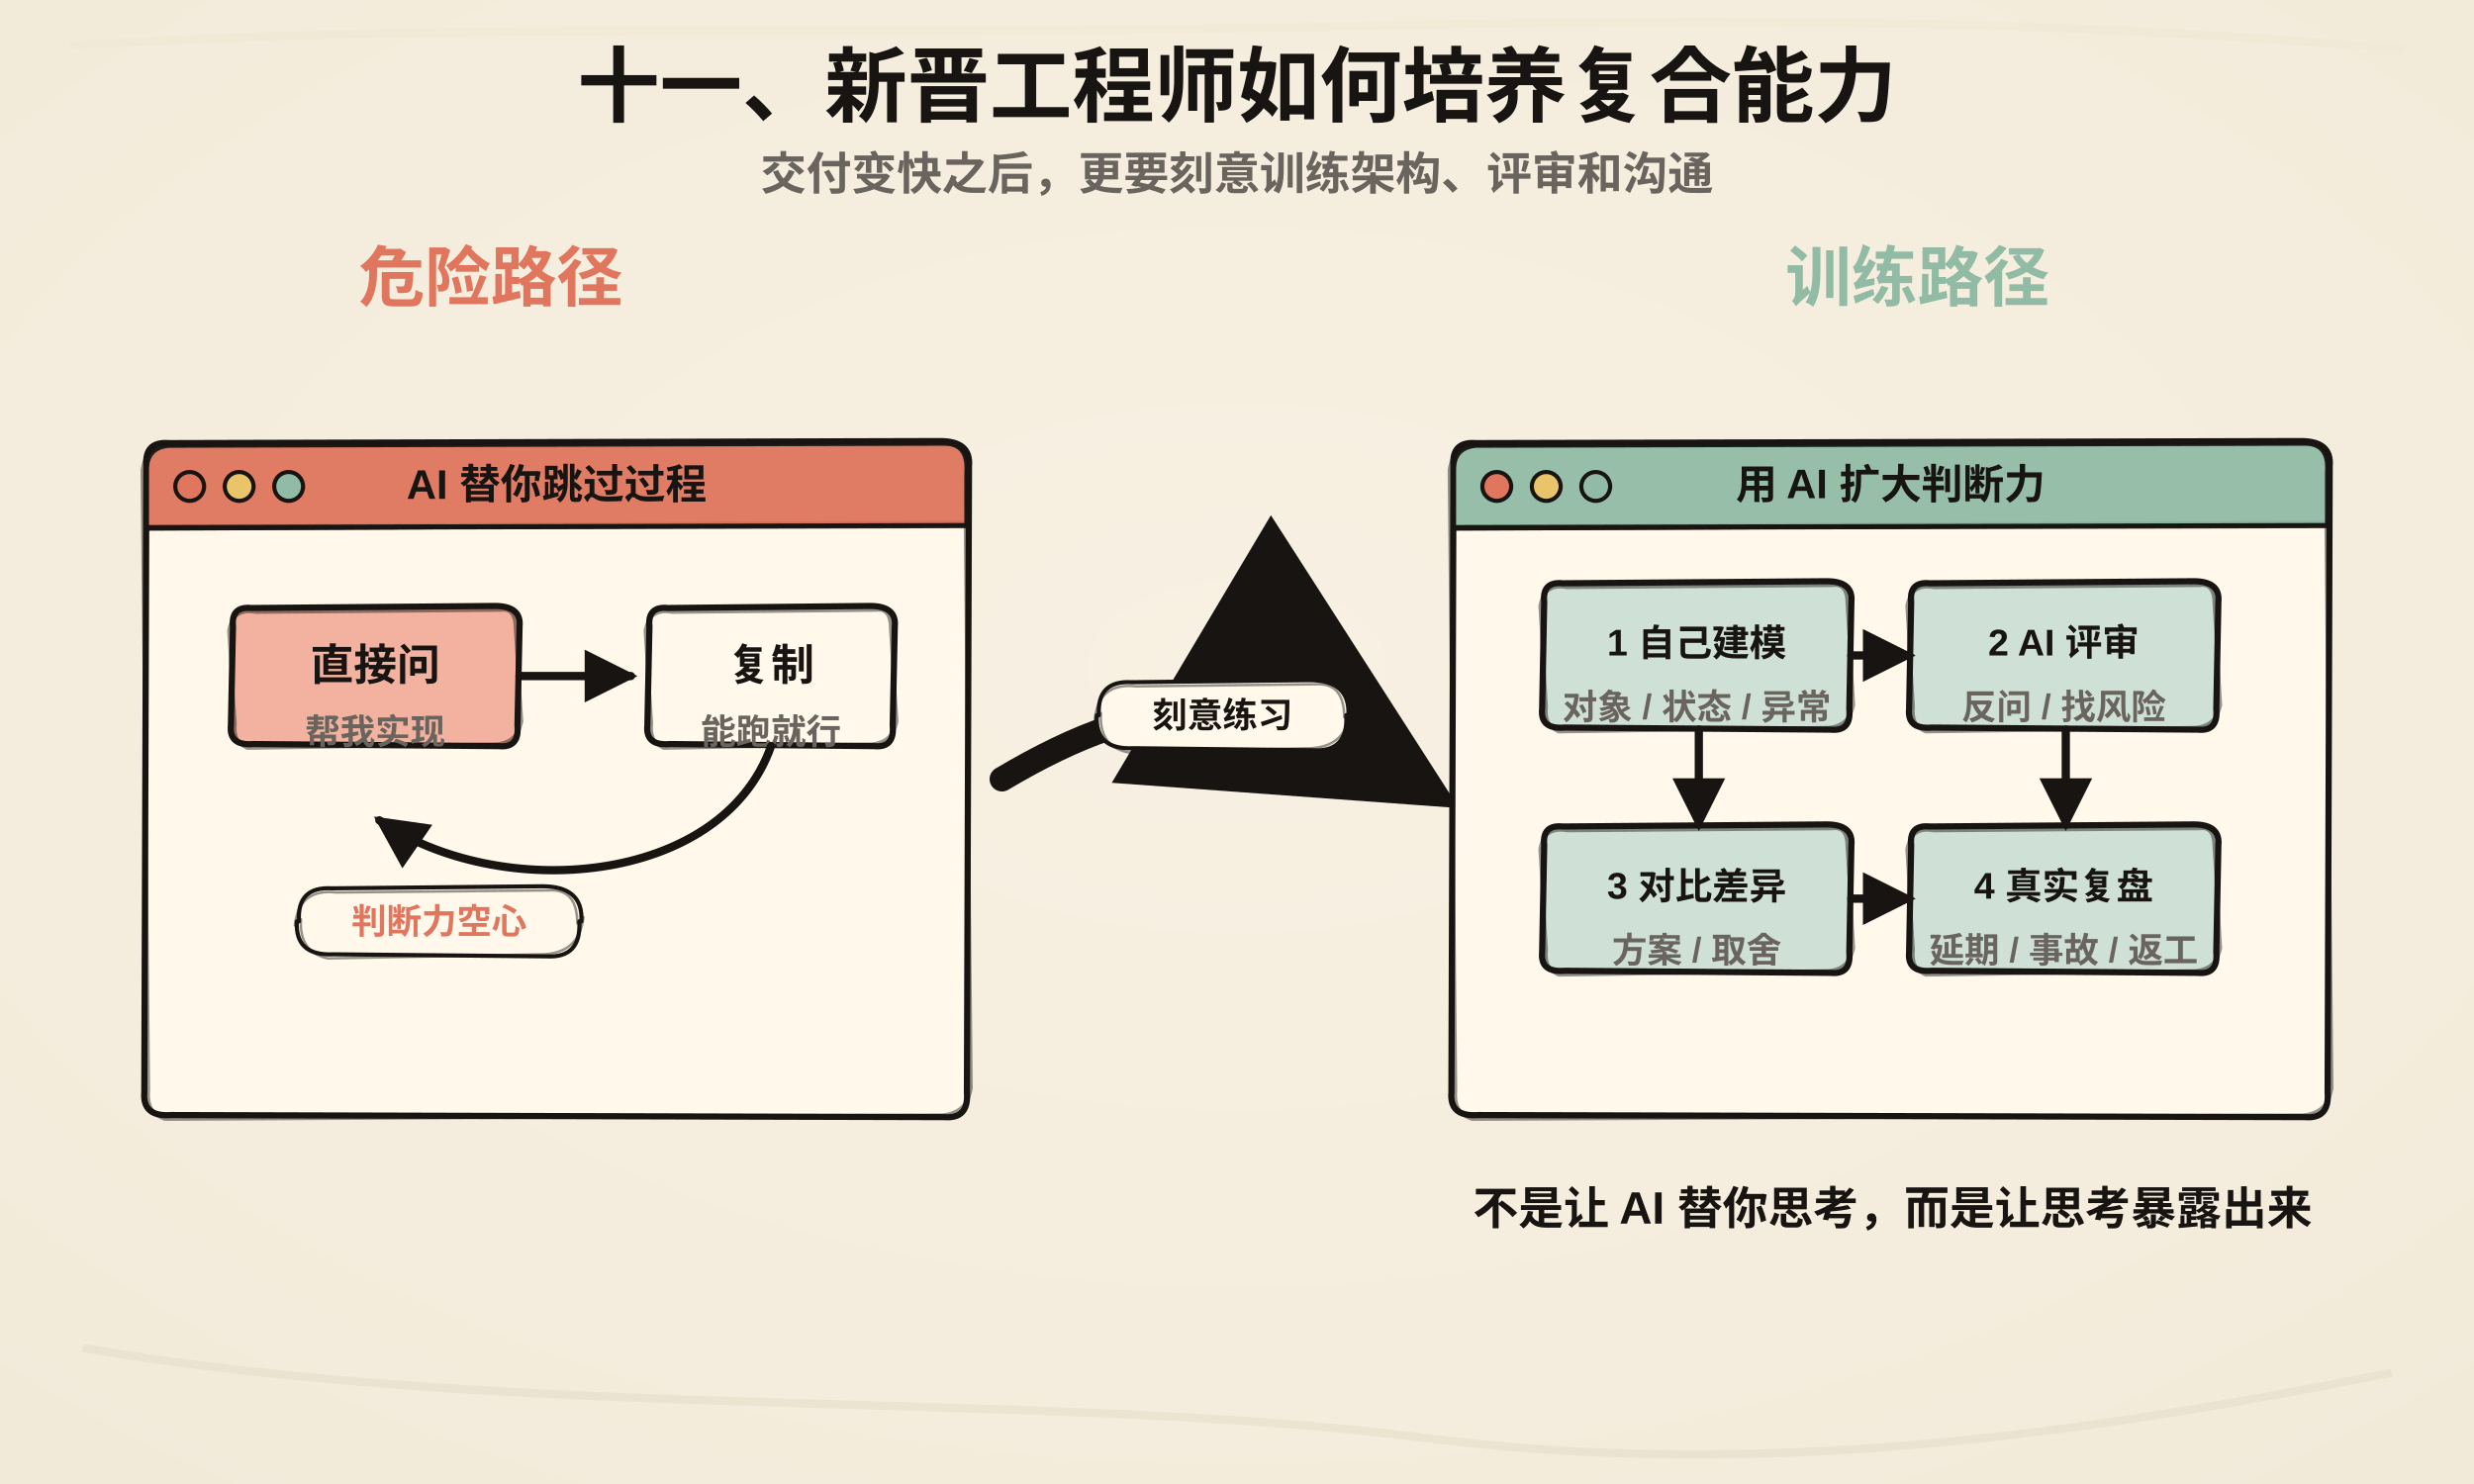
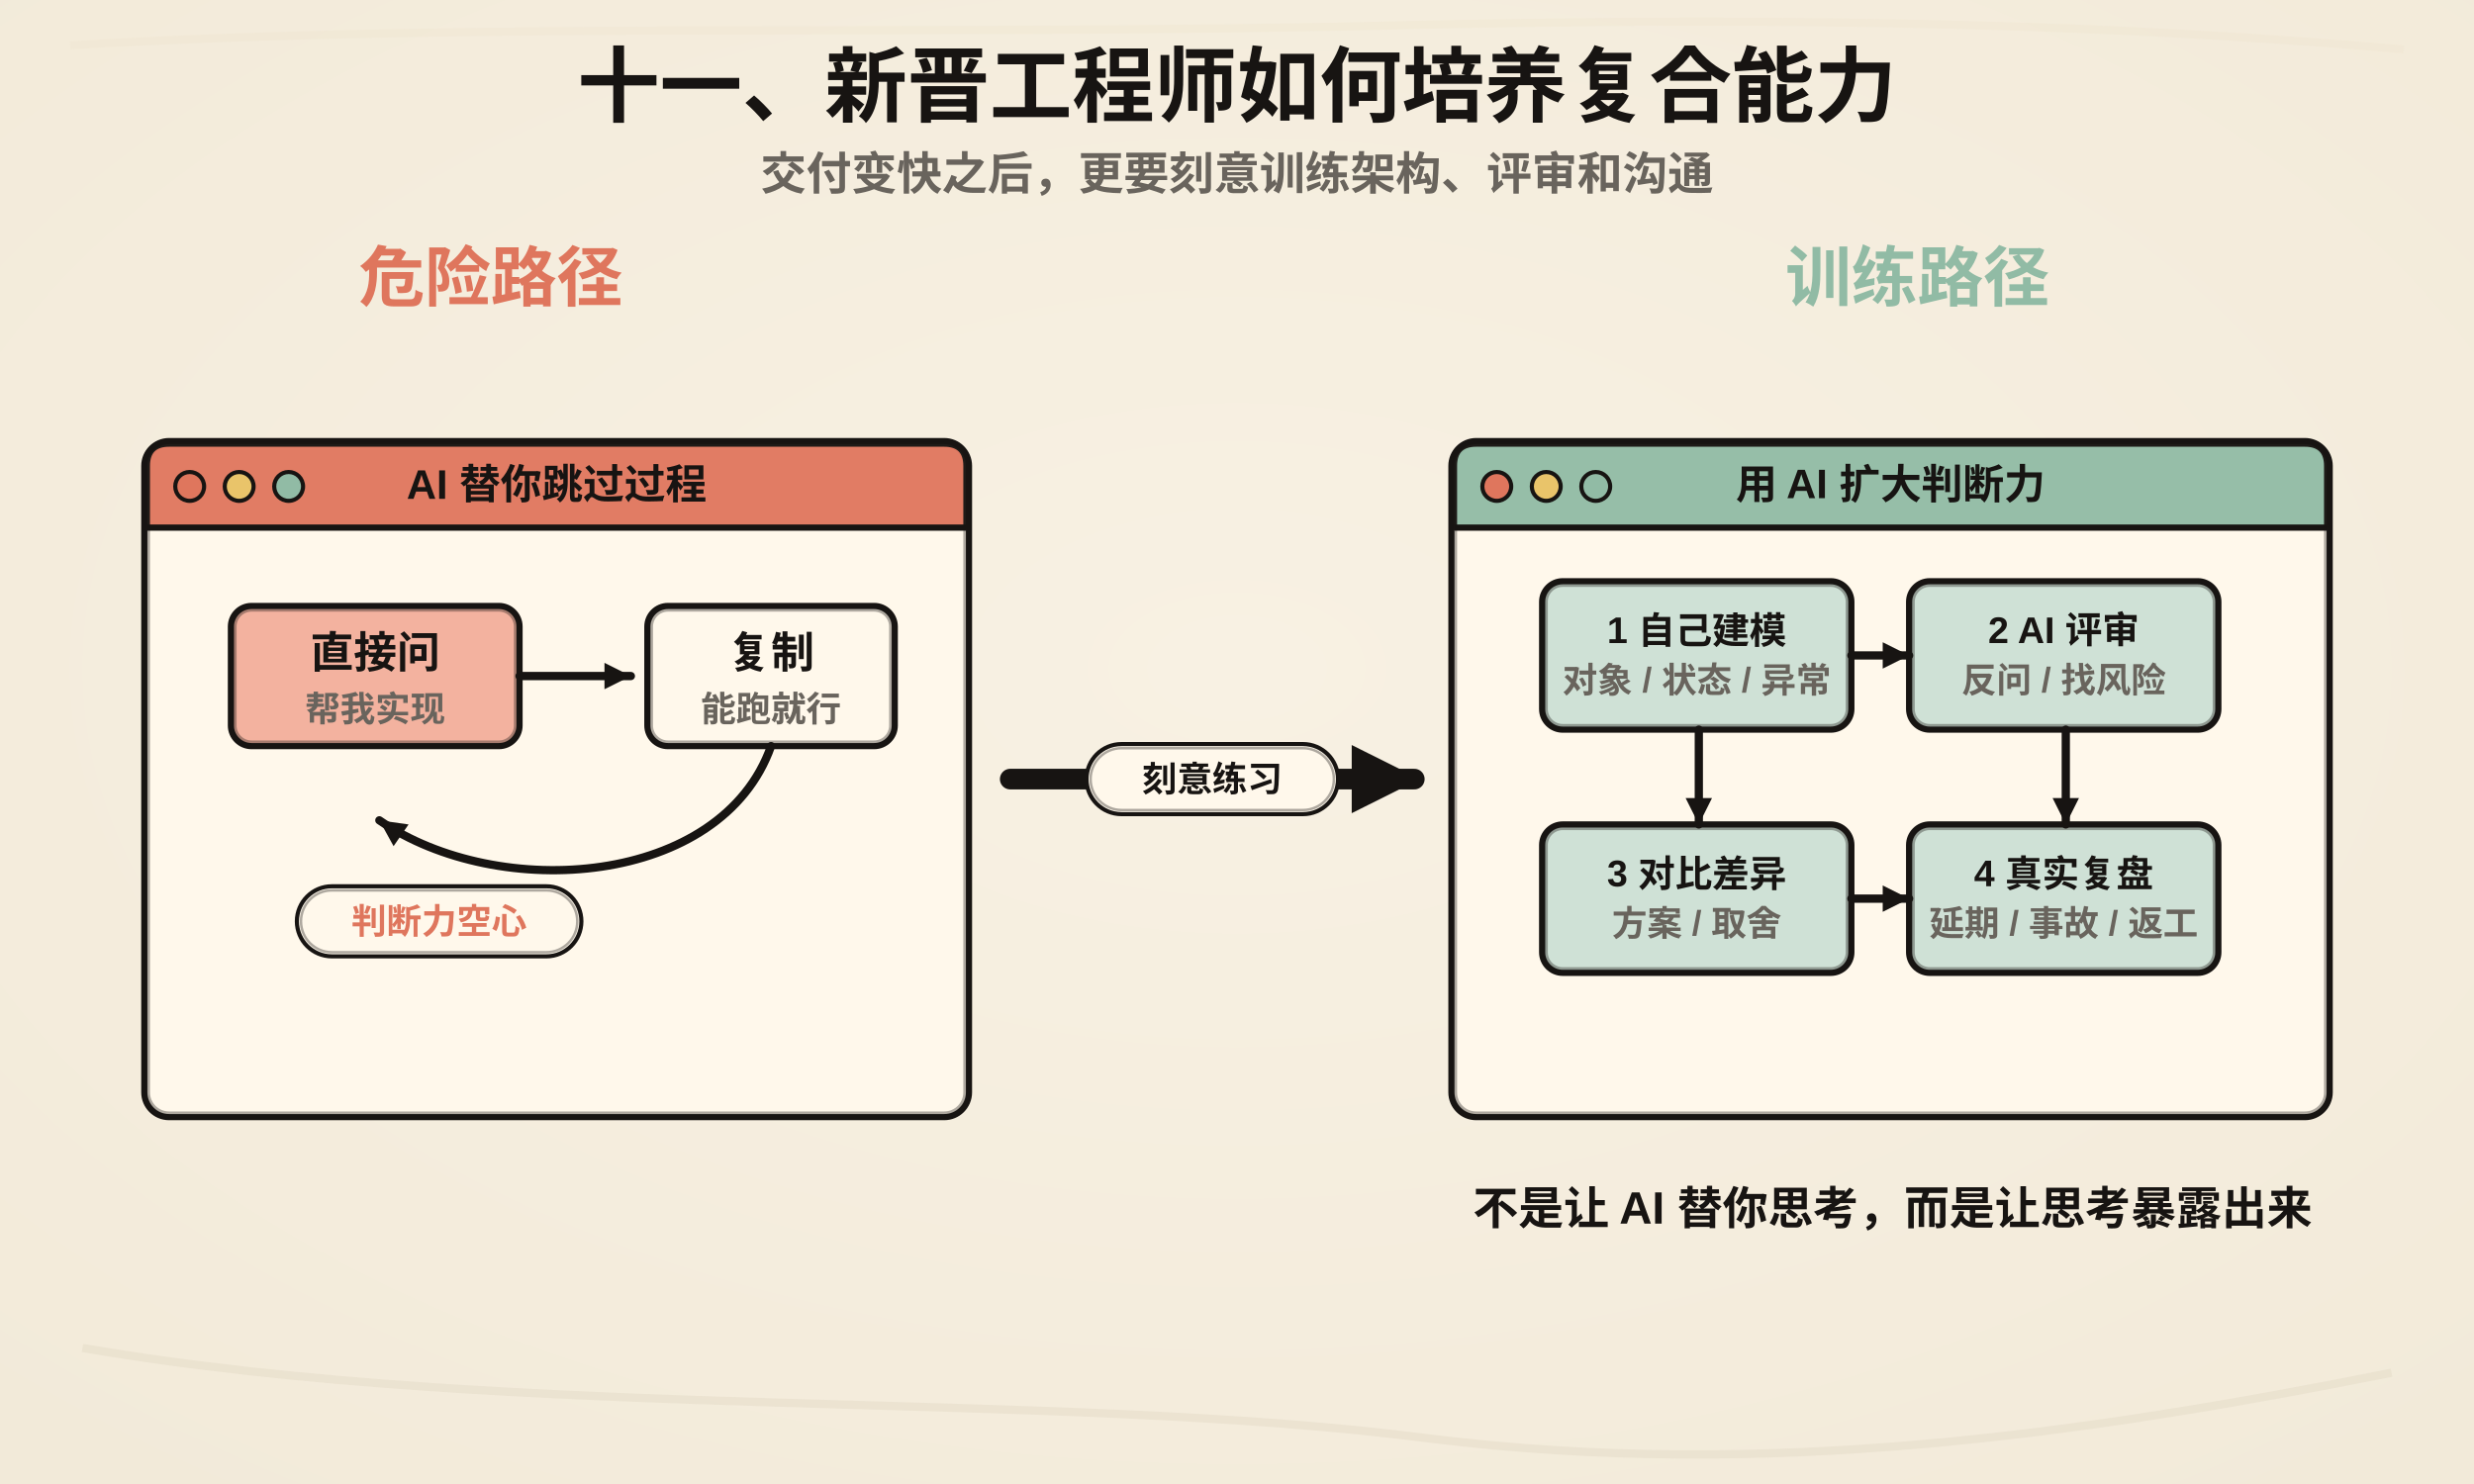
<svg xmlns="http://www.w3.org/2000/svg" width="1200" height="720" viewBox="0 0 1200 720" role="img" aria-labelledby="title desc">
  <defs>
    <radialGradient id="paper" cx="50%" cy="45%" r="72%">
      <stop offset="0%" stop-color="#f8f1e3" />
      <stop offset="100%" stop-color="#f2ead9" />
    </radialGradient>
-     <marker id="arrow" viewBox="0 0 12 12" refX="10" refY="6" markerWidth="13" markerHeight="13" orient="auto">
-       <path d="M 1 1 L 11 6 L 1 11 z" fill="#171412" stroke="#171412" stroke-width="1" />
+     <marker id="arrow" viewBox="0 0 14 14" refX="13" refY="7" markerWidth="34" markerHeight="34" markerUnits="userSpaceOnUse" orient="auto">
+       <path d="M 1 1 L 13 7 L 1 13 z" fill="#171412" stroke="#171412" stroke-width="1" />
    </marker>
-     <marker id="smallArrow" viewBox="0 0 10 10" refX="8" refY="5" markerWidth="8" markerHeight="8" orient="auto">
+     <marker id="smallArrow" viewBox="0 0 10 10" refX="9" refY="5" markerWidth="16" markerHeight="16" markerUnits="userSpaceOnUse" orient="auto">
      <path d="M 1 1 L 9 5 L 1 9 z" fill="#171412" />
    </marker>
    <filter id="softShadow" x="-20%" y="-20%" width="140%" height="140%">
      <feDropShadow dx="0" dy="10" stdDeviation="8" flood-color="#161412" flood-opacity=".10" />
    </filter>
  </defs>
  <rect width="1200" height="720" fill="url(#paper)" />
  <path d="M 40 654 C 250 690 510 674 694 698 C 856 718 1010 696 1160 666" fill="none" stroke="#e6ddca" stroke-width="4" opacity=".6" />
  <path d="M 34 22 C 230 10 460 18 690 12 C 880 8 1030 12 1166 24" fill="none" stroke="#efe5d0" stroke-width="4" opacity=".42" />
  <text x="600" y="56" text-anchor="middle" font-family="'LXGW WenKai','PingFang SC','Microsoft YaHei',Arial,sans-serif" font-size="40" font-weight="900" fill="#171412">十一、新晋工程师如何培养复合能力</text>
  <text x="600" y="92" text-anchor="middle" font-family="'LXGW WenKai','PingFang SC','Microsoft YaHei',Arial,sans-serif" font-size="22" font-weight="700" fill="#69645d">交付变快之后，更要刻意训练架构、评审和沟通</text>
  <text x="238" y="146" text-anchor="middle" font-family="'LXGW WenKai','PingFang SC','Microsoft YaHei',Arial,sans-serif" font-size="32" font-weight="900" fill="#df765d">危险路径</text>
  <g>
    <g opacity="1">
-       <path d="M 82 215 L 456 214 Q 471 214 470 226 L 469 530 Q 470 543 458 542 L 83 541 Q 69 542 70 530 L 71 226 Q 70 214 82 215 Z" fill="#fff8eb" stroke="#171412" stroke-width="3" stroke-linejoin="round" />
-       <path d="M 84 217 L 459 216 Q 468 215 468 227 L 471 528 Q 469 540 457 541 L 80 543 Q 71 540 72 529 L 69 228 Q 71 215 84 217 Z" fill="none" stroke="#171412" stroke-width="1.65" stroke-linejoin="round" opacity=".45" />
+       <rect x="70" y="214" width="400" height="328" rx="12" fill="#fff8eb" stroke="#171412" stroke-width="3" stroke-linejoin="round" />
+       <rect x="72" y="216" width="396" height="324" rx="10" fill="none" stroke="#171412" stroke-width="1.5" stroke-linejoin="round" opacity=".35" />
    </g>
-     <path d="M 71 256 L 469 254" stroke="#171412" stroke-width="3" />
-     <path d="M 82 216 L 458 215 Q 470 215 469 229 L 469 255 L 71 256 L 71 228 Q 71 217 82 216 Z" fill="#df765d" opacity=".95" stroke="#171412" stroke-width="2.5" />
+     <path d="M 82 215.5 L 458 215.5 Q 468.5 215.5 468.5 226 L 468.5 256 L 71.5 256 L 71.5 226 Q 71.5 215.5 82 215.5 Z" fill="#df765d" opacity=".95" stroke="#171412" stroke-width="2.5" />
+     <path d="M 71.5 256 L 468.5 256" stroke="#171412" stroke-width="3" />
    <circle cx="92" cy="236" r="7" fill="#df765d" stroke="#171412" stroke-width="2" />
    <circle cx="116" cy="236" r="7" fill="#e9c46a" stroke="#171412" stroke-width="2" />
    <circle cx="140" cy="236" r="7" fill="#91bba5" stroke="#171412" stroke-width="2" />
    <text x="270" y="242" text-anchor="middle" font-family="'LXGW WenKai','PingFang SC','Microsoft YaHei',Arial,sans-serif" font-size="20" font-weight="800" fill="#171412">AI 替你跳过过程</text>
  </g>
  <g>
    <g opacity="1">
-       <path d="M 122 295 L 240 294 Q 253 294 252 304 L 251 352 Q 252 363 242 362 L 123 361 Q 111 362 112 352 L 113 304 Q 112 294 122 295 Z" fill="#f3b29f" stroke="#171412" stroke-width="3" stroke-linejoin="round" />
-       <path d="M 124 297 L 243 296 Q 250 295 250 305 L 253 350 Q 251 360 241 361 L 120 363 Q 113 360 114 351 L 111 306 Q 113 295 124 297 Z" fill="none" stroke="#171412" stroke-width="1.65" stroke-linejoin="round" opacity=".45" />
+       <rect x="112" y="294" width="140" height="68" rx="10" fill="#f3b29f" stroke="#171412" stroke-width="3" stroke-linejoin="round" />
+       <rect x="114" y="296" width="136" height="64" rx="8" fill="none" stroke="#171412" stroke-width="1.5" stroke-linejoin="round" opacity=".35" />
    </g>
-     <text x="182" y="330" text-anchor="middle" font-family="'LXGW WenKai','PingFang SC','Microsoft YaHei',Arial,sans-serif" font-size="21" font-weight="800" fill="#171412">直接问</text>
-     <text x="182" y="361" text-anchor="middle" font-family="'LXGW WenKai','PingFang SC','Microsoft YaHei',Arial,sans-serif" font-size="17" font-weight="600" fill="#69645d">帮我实现</text>
+     <text x="182" y="324" text-anchor="middle" font-family="'LXGW WenKai','PingFang SC','Microsoft YaHei',Arial,sans-serif" font-size="21" font-weight="800" fill="#171412">直接问</text>
+     <text x="182" y="350" text-anchor="middle" font-family="'LXGW WenKai','PingFang SC','Microsoft YaHei',Arial,sans-serif" font-size="17" font-weight="600" fill="#69645d">帮我实现</text>
  </g>
  <path d="M 252 328 L 306 328" fill="none" stroke="#171412" stroke-width="4" stroke-linecap="round" stroke-linejoin="round" marker-end="url(#smallArrow)" opacity="1" />
  <g>
    <g opacity="1">
-       <path d="M 324 295 L 422 294 Q 435 294 434 304 L 433 352 Q 434 363 424 362 L 325 361 Q 313 362 314 352 L 315 304 Q 314 294 324 295 Z" fill="#fff8eb" stroke="#171412" stroke-width="3" stroke-linejoin="round" />
-       <path d="M 326 297 L 425 296 Q 432 295 432 305 L 435 350 Q 433 360 423 361 L 322 363 Q 315 360 316 351 L 313 306 Q 315 295 326 297 Z" fill="none" stroke="#171412" stroke-width="1.65" stroke-linejoin="round" opacity=".45" />
+       <rect x="314" y="294" width="120" height="68" rx="10" fill="#fff8eb" stroke="#171412" stroke-width="3" stroke-linejoin="round" />
+       <rect x="316" y="296" width="116" height="64" rx="8" fill="none" stroke="#171412" stroke-width="1.5" stroke-linejoin="round" opacity=".35" />
    </g>
-     <text x="374" y="330" text-anchor="middle" font-family="'LXGW WenKai','PingFang SC','Microsoft YaHei',Arial,sans-serif" font-size="21" font-weight="800" fill="#171412">复制</text>
-     <text x="374" y="361" text-anchor="middle" font-family="'LXGW WenKai','PingFang SC','Microsoft YaHei',Arial,sans-serif" font-size="17" font-weight="600" fill="#69645d">能跑就行</text>
+     <text x="374" y="324" text-anchor="middle" font-family="'LXGW WenKai','PingFang SC','Microsoft YaHei',Arial,sans-serif" font-size="21" font-weight="800" fill="#171412">复制</text>
+     <text x="374" y="350" text-anchor="middle" font-family="'LXGW WenKai','PingFang SC','Microsoft YaHei',Arial,sans-serif" font-size="17" font-weight="600" fill="#69645d">能跑就行</text>
  </g>
  <path d="M 374 362 C 350 430 242 438 184 398" fill="none" stroke="#171412" stroke-width="4" stroke-linecap="round" stroke-linejoin="round" marker-end="url(#smallArrow)" opacity="1" />
  <g>
    <g opacity="1">
-       <path d="M 161 431 L 263 430 Q 283 430 282 447 L 281 447 Q 282 465 265 464 L 162 463 Q 143 464 144 447 L 145 447 Q 144 430 161 431 Z" fill="#fff8eb" stroke="#171412" stroke-width="2" stroke-linejoin="round" />
-       <path d="M 163 433 L 266 432 Q 280 431 280 448 L 283 445 Q 281 462 264 463 L 159 465 Q 145 462 146 446 L 143 449 Q 145 431 163 433 Z" fill="none" stroke="#171412" stroke-width="1.2" stroke-linejoin="round" opacity=".45" />
+       <rect x="144" y="430" width="138" height="34" rx="17" fill="#fff8eb" stroke="#171412" stroke-width="2" stroke-linejoin="round" />
+       <rect x="146" y="432" width="134" height="30" rx="15" fill="none" stroke="#171412" stroke-width="1.2" stroke-linejoin="round" opacity=".35" />
    </g>
    <text x="213" y="453" text-anchor="middle" font-family="'LXGW WenKai','PingFang SC','Microsoft YaHei',Arial,sans-serif" font-size="17" font-weight="800" fill="#df765d">判断力空心</text>
  </g>
-   <path d="M 486 378 C 560 334 610 334 684 378" fill="none" stroke="#171412" stroke-width="12" stroke-linecap="round" stroke-linejoin="round" marker-end="url(#arrow)" opacity="1" />
+   <path d="M 490 378 L 686 378" fill="none" stroke="#171412" stroke-width="10" stroke-linecap="round" stroke-linejoin="round" marker-end="url(#arrow)" opacity="1" />
  <g>
    <g opacity="1">
-       <path d="M 549 331 L 635 330 Q 655 330 654 347 L 653 347 Q 654 365 637 364 L 550 363 Q 531 364 532 347 L 533 347 Q 532 330 549 331 Z" fill="#fff8eb" stroke="#171412" stroke-width="2" stroke-linejoin="round" />
-       <path d="M 551 333 L 638 332 Q 652 331 652 348 L 655 345 Q 653 362 636 363 L 547 365 Q 533 362 534 346 L 531 349 Q 533 331 551 333 Z" fill="none" stroke="#171412" stroke-width="1.2" stroke-linejoin="round" opacity=".45" />
+       <rect x="527" y="361" width="122" height="34" rx="17" fill="#fff8eb" stroke="#171412" stroke-width="2" stroke-linejoin="round" />
+       <rect x="529" y="363" width="118" height="30" rx="15" fill="none" stroke="#171412" stroke-width="1.2" stroke-linejoin="round" opacity=".35" />
    </g>
-     <text x="593" y="353" text-anchor="middle" font-family="'LXGW WenKai','PingFang SC','Microsoft YaHei',Arial,sans-serif" font-size="17" font-weight="800" fill="#171412">刻意练习</text>
+     <text x="588" y="384" text-anchor="middle" font-family="'LXGW WenKai','PingFang SC','Microsoft YaHei',Arial,sans-serif" font-size="17" font-weight="800" fill="#171412">刻意练习</text>
  </g>
  <text x="930" y="146" text-anchor="middle" font-family="'LXGW WenKai','PingFang SC','Microsoft YaHei',Arial,sans-serif" font-size="32" font-weight="900" fill="#91bba5">训练路径</text>
  <g>
    <g opacity="1">
-       <path d="M 716 215 L 1116 214 Q 1131 214 1130 226 L 1129 530 Q 1130 543 1118 542 L 717 541 Q 703 542 704 530 L 705 226 Q 704 214 716 215 Z" fill="#fff8eb" stroke="#171412" stroke-width="3" stroke-linejoin="round" />
-       <path d="M 718 217 L 1119 216 Q 1128 215 1128 227 L 1131 528 Q 1129 540 1117 541 L 714 543 Q 705 540 706 529 L 703 228 Q 705 215 718 217 Z" fill="none" stroke="#171412" stroke-width="1.65" stroke-linejoin="round" opacity=".45" />
+       <rect x="704" y="214" width="426" height="328" rx="12" fill="#fff8eb" stroke="#171412" stroke-width="3" stroke-linejoin="round" />
+       <rect x="706" y="216" width="422" height="324" rx="10" fill="none" stroke="#171412" stroke-width="1.5" stroke-linejoin="round" opacity=".35" />
    </g>
-     <path d="M 705 256 L 1129 254" stroke="#171412" stroke-width="3" />
-     <path d="M 716 216 L 1118 215 Q 1130 215 1129 229 L 1129 255 L 705 256 L 705 228 Q 705 217 716 216 Z" fill="#91bba5" opacity=".95" stroke="#171412" stroke-width="2.5" />
+     <path d="M 716 215.5 L 1118 215.5 Q 1128.5 215.5 1128.5 226 L 1128.5 256 L 705.5 256 L 705.5 226 Q 705.5 215.5 716 215.5 Z" fill="#91bba5" opacity=".95" stroke="#171412" stroke-width="2.5" />
+     <path d="M 705.5 256 L 1128.5 256" stroke="#171412" stroke-width="3" />
    <circle cx="726" cy="236" r="7" fill="#df765d" stroke="#171412" stroke-width="2" />
    <circle cx="750" cy="236" r="7" fill="#e9c46a" stroke="#171412" stroke-width="2" />
    <circle cx="774" cy="236" r="7" fill="#91bba5" stroke="#171412" stroke-width="2" />
    <text x="917" y="242" text-anchor="middle" font-family="'LXGW WenKai','PingFang SC','Microsoft YaHei',Arial,sans-serif" font-size="20" font-weight="800" fill="#171412">用 AI 扩大判断力</text>
  </g>
  <g>
    <g opacity="1">
-       <path d="M 758 283 L 886 282 Q 899 282 898 292 L 897 344 Q 898 355 888 354 L 759 353 Q 747 354 748 344 L 749 292 Q 748 282 758 283 Z" fill="#cfe1d6" stroke="#171412" stroke-width="3" stroke-linejoin="round" />
-       <path d="M 760 285 L 889 284 Q 896 283 896 293 L 899 342 Q 897 352 887 353 L 756 355 Q 749 352 750 343 L 747 294 Q 749 283 760 285 Z" fill="none" stroke="#171412" stroke-width="1.65" stroke-linejoin="round" opacity=".45" />
+       <rect x="748" y="282" width="150" height="72" rx="10" fill="#cfe1d6" stroke="#171412" stroke-width="3" stroke-linejoin="round" />
+       <rect x="750" y="284" width="146" height="68" rx="8" fill="none" stroke="#171412" stroke-width="1.5" stroke-linejoin="round" opacity=".35" />
    </g>
-     <text x="823" y="318" text-anchor="middle" font-family="'LXGW WenKai','PingFang SC','Microsoft YaHei',Arial,sans-serif" font-size="18" font-weight="800" fill="#171412">1 自己建模</text>
-     <text x="823" y="349" text-anchor="middle" font-family="'LXGW WenKai','PingFang SC','Microsoft YaHei',Arial,sans-serif" font-size="17" font-weight="600" fill="#69645d">对象 / 状态 / 异常</text>
+     <text x="823" y="312" text-anchor="middle" font-family="'LXGW WenKai','PingFang SC','Microsoft YaHei',Arial,sans-serif" font-size="18" font-weight="800" fill="#171412">1 自己建模</text>
+     <text x="823" y="336" text-anchor="middle" font-family="'LXGW WenKai','PingFang SC','Microsoft YaHei',Arial,sans-serif" font-size="17" font-weight="600" fill="#69645d">对象 / 状态 / 异常</text>
  </g>
  <g>
    <g opacity="1">
-       <path d="M 936 283 L 1064 282 Q 1077 282 1076 292 L 1075 344 Q 1076 355 1066 354 L 937 353 Q 925 354 926 344 L 927 292 Q 926 282 936 283 Z" fill="#cfe1d6" stroke="#171412" stroke-width="3" stroke-linejoin="round" />
-       <path d="M 938 285 L 1067 284 Q 1074 283 1074 293 L 1077 342 Q 1075 352 1065 353 L 934 355 Q 927 352 928 343 L 925 294 Q 927 283 938 285 Z" fill="none" stroke="#171412" stroke-width="1.65" stroke-linejoin="round" opacity=".45" />
+       <rect x="926" y="282" width="150" height="72" rx="10" fill="#cfe1d6" stroke="#171412" stroke-width="3" stroke-linejoin="round" />
+       <rect x="928" y="284" width="146" height="68" rx="8" fill="none" stroke="#171412" stroke-width="1.5" stroke-linejoin="round" opacity=".35" />
    </g>
-     <text x="1001" y="318" text-anchor="middle" font-family="'LXGW WenKai','PingFang SC','Microsoft YaHei',Arial,sans-serif" font-size="18" font-weight="800" fill="#171412">2 AI 评审</text>
-     <text x="1001" y="349" text-anchor="middle" font-family="'LXGW WenKai','PingFang SC','Microsoft YaHei',Arial,sans-serif" font-size="17" font-weight="600" fill="#69645d">反问 / 找风险</text>
+     <text x="1001" y="312" text-anchor="middle" font-family="'LXGW WenKai','PingFang SC','Microsoft YaHei',Arial,sans-serif" font-size="18" font-weight="800" fill="#171412">2 AI 评审</text>
+     <text x="1001" y="336" text-anchor="middle" font-family="'LXGW WenKai','PingFang SC','Microsoft YaHei',Arial,sans-serif" font-size="17" font-weight="600" fill="#69645d">反问 / 找风险</text>
  </g>
  <g>
    <g opacity="1">
-       <path d="M 758 401 L 886 400 Q 899 400 898 410 L 897 462 Q 898 473 888 472 L 759 471 Q 747 472 748 462 L 749 410 Q 748 400 758 401 Z" fill="#cfe1d6" stroke="#171412" stroke-width="3" stroke-linejoin="round" />
-       <path d="M 760 403 L 889 402 Q 896 401 896 411 L 899 460 Q 897 470 887 471 L 756 473 Q 749 470 750 461 L 747 412 Q 749 401 760 403 Z" fill="none" stroke="#171412" stroke-width="1.65" stroke-linejoin="round" opacity=".45" />
+       <rect x="748" y="400" width="150" height="72" rx="10" fill="#cfe1d6" stroke="#171412" stroke-width="3" stroke-linejoin="round" />
+       <rect x="750" y="402" width="146" height="68" rx="8" fill="none" stroke="#171412" stroke-width="1.5" stroke-linejoin="round" opacity=".35" />
    </g>
-     <text x="823" y="436" text-anchor="middle" font-family="'LXGW WenKai','PingFang SC','Microsoft YaHei',Arial,sans-serif" font-size="18" font-weight="800" fill="#171412">3 对比差异</text>
-     <text x="823" y="467" text-anchor="middle" font-family="'LXGW WenKai','PingFang SC','Microsoft YaHei',Arial,sans-serif" font-size="17" font-weight="600" fill="#69645d">方案 / 取舍</text>
+     <text x="823" y="430" text-anchor="middle" font-family="'LXGW WenKai','PingFang SC','Microsoft YaHei',Arial,sans-serif" font-size="18" font-weight="800" fill="#171412">3 对比差异</text>
+     <text x="823" y="454" text-anchor="middle" font-family="'LXGW WenKai','PingFang SC','Microsoft YaHei',Arial,sans-serif" font-size="17" font-weight="600" fill="#69645d">方案 / 取舍</text>
  </g>
  <g>
    <g opacity="1">
-       <path d="M 936 401 L 1064 400 Q 1077 400 1076 410 L 1075 462 Q 1076 473 1066 472 L 937 471 Q 925 472 926 462 L 927 410 Q 926 400 936 401 Z" fill="#cfe1d6" stroke="#171412" stroke-width="3" stroke-linejoin="round" />
-       <path d="M 938 403 L 1067 402 Q 1074 401 1074 411 L 1077 460 Q 1075 470 1065 471 L 934 473 Q 927 470 928 461 L 925 412 Q 927 401 938 403 Z" fill="none" stroke="#171412" stroke-width="1.65" stroke-linejoin="round" opacity=".45" />
+       <rect x="926" y="400" width="150" height="72" rx="10" fill="#cfe1d6" stroke="#171412" stroke-width="3" stroke-linejoin="round" />
+       <rect x="928" y="402" width="146" height="68" rx="8" fill="none" stroke="#171412" stroke-width="1.5" stroke-linejoin="round" opacity=".35" />
    </g>
-     <text x="1001" y="436" text-anchor="middle" font-family="'LXGW WenKai','PingFang SC','Microsoft YaHei',Arial,sans-serif" font-size="18" font-weight="800" fill="#171412">4 真实复盘</text>
-     <text x="1001" y="467" text-anchor="middle" font-family="'LXGW WenKai','PingFang SC','Microsoft YaHei',Arial,sans-serif" font-size="17" font-weight="600" fill="#69645d">延期 / 事故 / 返工</text>
+     <text x="1001" y="430" text-anchor="middle" font-family="'LXGW WenKai','PingFang SC','Microsoft YaHei',Arial,sans-serif" font-size="18" font-weight="800" fill="#171412">4 真实复盘</text>
+     <text x="1001" y="454" text-anchor="middle" font-family="'LXGW WenKai','PingFang SC','Microsoft YaHei',Arial,sans-serif" font-size="17" font-weight="600" fill="#69645d">延期 / 事故 / 返工</text>
  </g>
  <path d="M 898 318 L 926 318" fill="none" stroke="#171412" stroke-width="4" stroke-linecap="round" stroke-linejoin="round" marker-end="url(#smallArrow)" opacity="1" />
  <path d="M 824 354 L 824 400" fill="none" stroke="#171412" stroke-width="4" stroke-linecap="round" stroke-linejoin="round" marker-end="url(#smallArrow)" opacity="1" />
  <path d="M 1002 354 L 1002 400" fill="none" stroke="#171412" stroke-width="4" stroke-linecap="round" stroke-linejoin="round" marker-end="url(#smallArrow)" opacity="1" />
  <path d="M 898 436 L 926 436" fill="none" stroke="#171412" stroke-width="4" stroke-linecap="round" stroke-linejoin="round" marker-end="url(#smallArrow)" opacity="1" />
  <text x="918" y="594" text-anchor="middle" font-family="'LXGW WenKai','PingFang SC','Microsoft YaHei',Arial,sans-serif" font-size="22" font-weight="900" fill="#171412">不是让 AI 替你思考，而是让思考暴露出来</text>
</svg>
